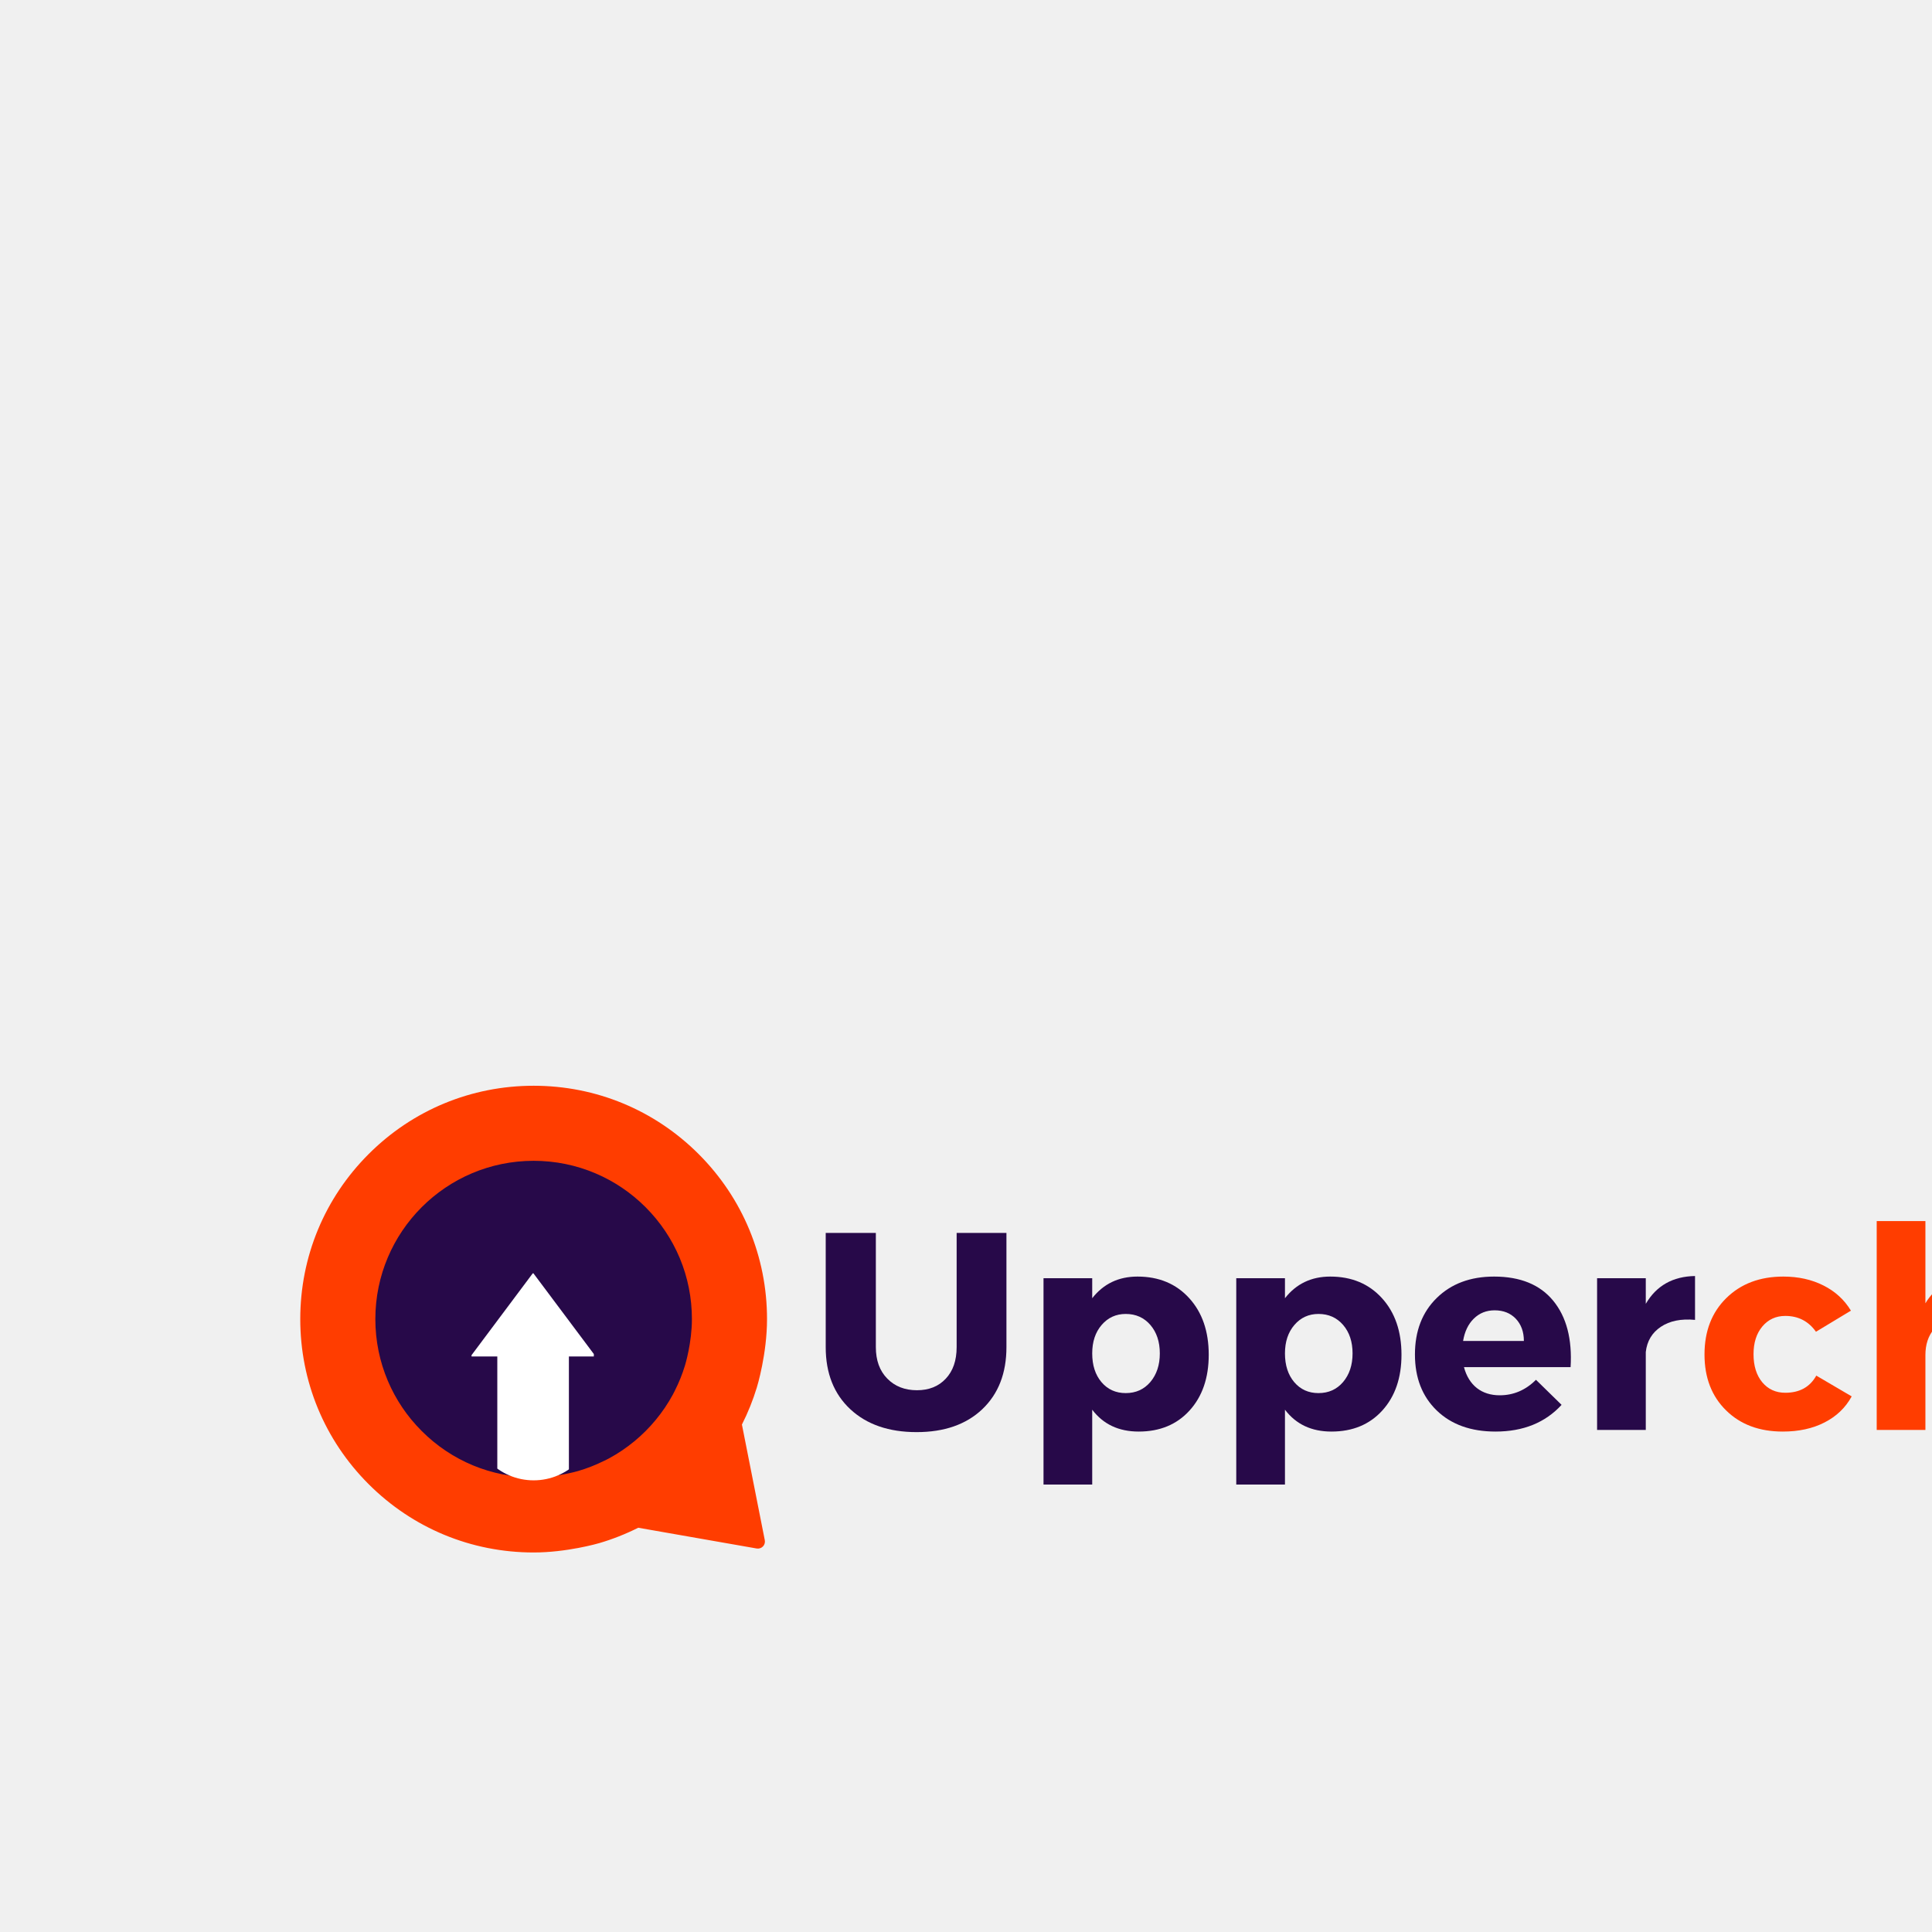
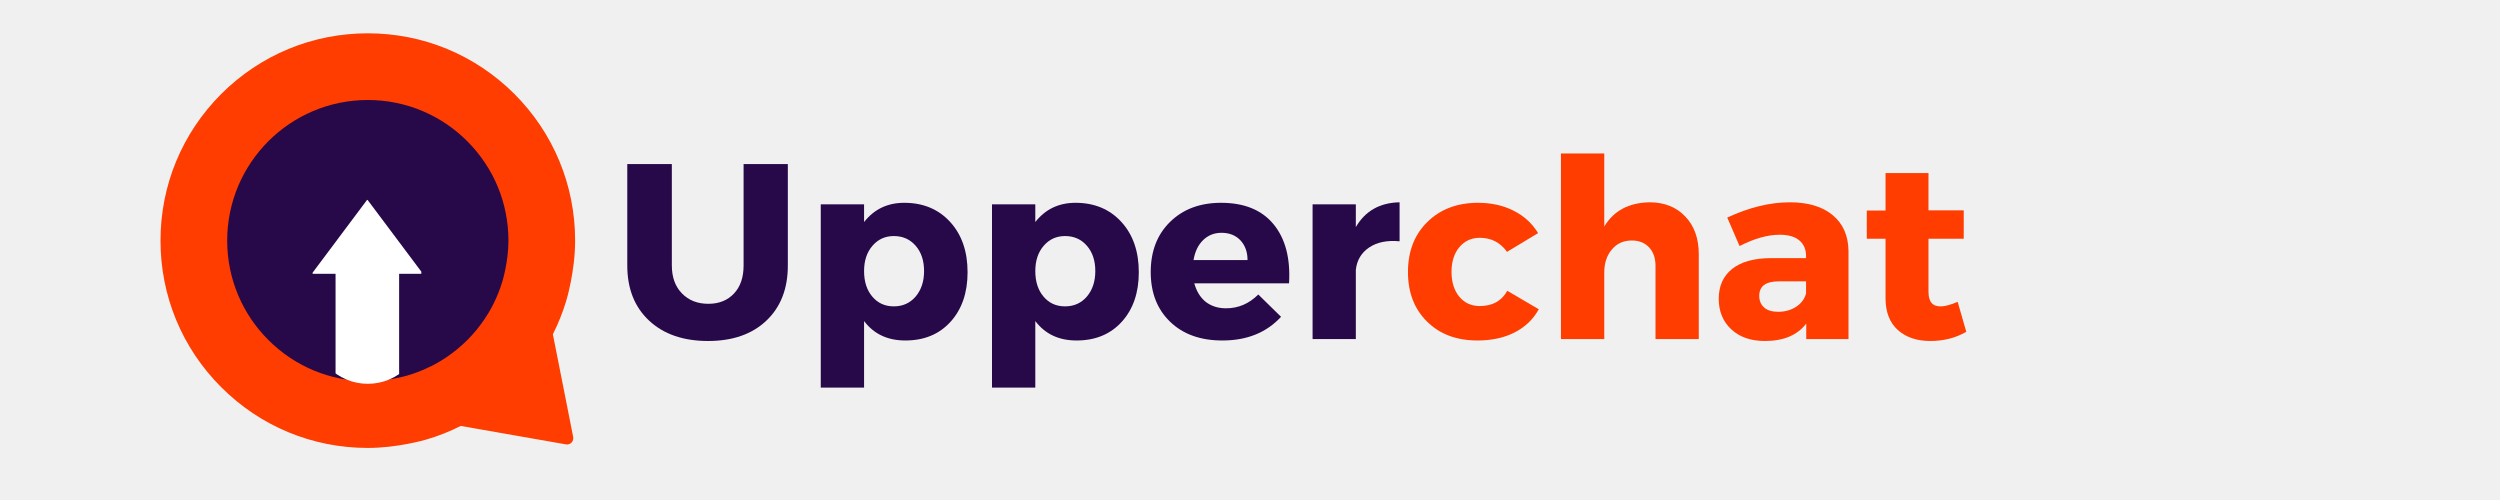
- <svg xmlns="http://www.w3.org/2000/svg" width="1800px" height="1800px" viewBox="0 0 1800 1800" version="1.1">
+ <svg xmlns="http://www.w3.org/2000/svg" width="500px" height="100px" viewBox="0 0 500 160" preserveAspectRatio="xMidYMid meet" version="1.0">
  <defs>
-     <clipPath id="clip1">
-       <path d="M 279.75 1011.57 L 715 1011.57 L 715 1447 L 279.75 1447 Z M 279.75 1011.57 " />
+     <g id="svg_1" />
+     <clipPath id="5fa381441b">
+       <path clip-rule="nonzero" d="m0.68,0.33l66.59,0l0,66.47l-66.59,0l0,-66.47zm0,0" id="svg_2" />
    </clipPath>
-     <clipPath id="clip2">
-       <path d="M 349.703 1081.496 L 644.508 1081.496 L 644.508 1376.328 L 349.703 1376.328 Z M 349.703 1081.496 " />
+     <clipPath id="870a31f73b">
+       <path clip-rule="nonzero" d="m11.35,11l44.98,0l0,44.98l-44.98,0l0,-44.98zm0,0" id="svg_3" />
    </clipPath>
-     <clipPath id="clip3">
-       <path d="M 349.703 1229 C 349.703 1310.445 415.734 1376.504 497.184 1376.504 C 578.652 1376.504 644.688 1310.445 644.688 1229 C 644.688 1147.555 578.652 1081.496 497.184 1081.496 C 415.734 1081.496 349.703 1147.555 349.703 1229 Z M 349.703 1229 " />
+     <clipPath id="74cfaafcae">
+       <path clip-rule="nonzero" d="m11.35,33.5c0,12.43 10.08,22.5 22.5,22.5c12.43,0 22.51,-10.07 22.51,-22.5c0,-12.43 -10.08,-22.5 -22.51,-22.5c-12.42,0 -22.5,10.07 -22.5,22.5zm0,0" id="svg_4" />
    </clipPath>
-     <clipPath id="clip4">
-       <path d="M 439.316 1186.344 L 553.254 1186.344 L 553.254 1379.195 L 439.316 1379.195 Z M 439.316 1186.344 " />
+     <clipPath id="72abdc2750">
+       <path clip-rule="nonzero" d="m25.02,26.99l17.39,0l0,29.42l-17.39,0l0,-29.42zm0,0" id="svg_5" />
    </clipPath>
-     <clipPath id="clip5">
-       <path d="M 497.184 1379.195 C 529.109 1379.195 555.023 1353.309 555.023 1321.355 L 555.023 1243.594 C 555.023 1211.641 529.109 1185.754 497.184 1185.754 C 465.227 1185.754 439.316 1211.641 439.316 1243.594 L 439.316 1321.355 C 439.316 1353.309 465.227 1379.195 497.184 1379.195 Z M 497.184 1379.195 " />
+     <clipPath id="9f431f0bdb">
+       <path clip-rule="nonzero" d="m33.85,56.41c4.87,0 8.83,-3.95 8.83,-8.82l0,-11.86c0,-4.88 -3.96,-8.83 -8.83,-8.83c-4.87,0 -8.83,3.95 -8.83,8.83l0,11.86c0,4.87 3.96,8.82 8.83,8.82zm0,0" id="svg_6" />
+     </clipPath>
+     <clipPath id="031c09aa49">
+       <path clip-rule="nonzero" d="m72,9l218.64,0l0,49l-218.64,0l0,-49zm0,0" id="svg_7" />
+     </clipPath>
+     <clipPath id="94280b9e2b">
+       <path clip-rule="nonzero" d="m34,18l24,0l0,30.68l-24,0l0,-30.68zm0,0" id="svg_8" />
+     </clipPath>
+     <clipPath id="8caa89db28">
+       <path clip-rule="nonzero" d="m61,18l25,0l0,30.68l-25,0l0,-30.68zm0,0" id="svg_9" />
+     </clipPath>
+     <clipPath id="51553d91e4">
+       <rect height="49" id="svg_10" width="219" x="0" y="0" />
+     </clipPath>
+     <clipPath id="d4337a12f5">
+       <rect height="67" id="svg_11" width="291" x="0" y="0" />
    </clipPath>
  </defs>
-   <g id="surface1">
-     <g clip-path="url(#clip1)" clip-rule="nonzero">
-       <path style=" stroke:none;fill-rule:nonzero;fill:rgb(100%,23.922%,0%);fill-opacity:1;" d="M 497.184 1446.406 C 439.113 1446.406 384.496 1423.797 343.43 1382.727 C 302.359 1341.66 279.75 1287.07 279.75 1229 C 279.75 1170.902 302.359 1116.316 343.43 1075.246 C 384.496 1034.18 439.113 1011.57 497.184 1011.57 C 555.254 1011.57 609.867 1034.18 650.934 1075.246 C 691.977 1116.316 714.613 1170.902 714.613 1229 C 714.613 1261.34 705.547 1291.348 705.113 1292.703 C 701.504 1304.559 696.844 1316.156 691.234 1327.219 L 712.539 1434.961 C 712.949 1437.086 712.309 1439.285 710.797 1440.824 C 709.262 1442.359 707.086 1443.078 704.961 1442.691 L 594.633 1423.359 C 582.957 1429.223 570.719 1434.062 558.195 1437.727 C 556.969 1438.082 528.008 1446.406 497.184 1446.406 Z M 497.184 1446.406 " />
-     </g>
-     <g clip-path="url(#clip2)" clip-rule="nonzero">
-       <g clip-path="url(#clip3)" clip-rule="nonzero">
-         <path style=" stroke:none;fill-rule:nonzero;fill:rgb(15.294%,3.529%,28.627%);fill-opacity:1;" d="M 497.156 1376.43 C 457.777 1376.43 420.727 1361.094 392.895 1333.234 C 365.039 1305.402 349.703 1268.355 349.703 1228.973 C 349.703 1189.57 365.039 1152.547 392.895 1124.688 C 420.727 1096.855 457.777 1081.496 497.156 1081.496 C 536.562 1081.496 573.586 1096.855 601.441 1124.688 C 629.273 1152.547 644.637 1189.57 644.637 1228.973 C 644.637 1250.918 638.465 1271.246 638.184 1272.168 C 635.727 1280.207 632.578 1288.094 628.762 1295.598 L 643.227 1368.672 C 643.508 1370.105 643.074 1371.59 642.023 1372.641 C 641 1373.688 639.516 1374.176 638.082 1373.918 L 563.266 1360.785 C 555.355 1364.777 547.031 1368.055 538.531 1370.539 C 537.715 1370.77 518.074 1376.43 497.156 1376.43 Z M 497.156 1376.43 " />
+   <g class="layer">
+     <g id="svg_12" transform="matrix(2, 0, 0, 2, -100, 10)">
+       <g clip-path="url(#d4337a12f5)" id="svg_13">
+         <g clip-path="url(#5fa381441b)" id="svg_14">
+           <path d="m33.85,66.67c-8.86,0 -17.19,-3.45 -23.46,-9.72c-6.26,-6.26 -9.71,-14.59 -9.71,-23.45c0,-8.86 3.45,-17.19 9.71,-23.46c6.27,-6.26 14.6,-9.71 23.46,-9.71c8.86,0 17.19,3.45 23.46,9.71c6.26,6.27 9.71,14.6 9.71,23.46c0,4.93 -1.38,9.51 -1.45,9.72c-0.55,1.81 -1.26,3.58 -2.11,5.26l3.25,16.44c0.06,0.33 -0.04,0.66 -0.27,0.9c-0.23,0.23 -0.56,0.34 -0.89,0.28l-16.83,-2.95c-1.78,0.9 -3.65,1.64 -5.56,2.19c-0.19,0.06 -4.61,1.33 -9.31,1.33zm0,0" fill="#ff3d00" fill-rule="nonzero" id="svg_15" />
+         </g>
+         <g clip-path="url(#870a31f73b)" id="svg_16">
+           <g clip-path="url(#74cfaafcae)" id="svg_17">
+             <path d="m33.85,55.99c-6.01,0 -11.66,-2.34 -15.91,-6.59c-4.25,-4.24 -6.59,-9.9 -6.59,-15.9c0,-6.02 2.34,-11.66 6.59,-15.91c4.25,-4.25 9.9,-6.59 15.91,-6.59c6.01,0 11.66,2.34 15.91,6.59c4.24,4.25 6.59,9.89 6.59,15.91c0,3.34 -0.94,6.45 -0.99,6.59c-0.37,1.22 -0.85,2.43 -1.43,3.57l2.2,11.15c0.05,0.22 -0.02,0.44 -0.18,0.6c-0.16,0.16 -0.38,0.24 -0.6,0.2l-11.42,-2c-1.2,0.6 -2.47,1.1 -3.77,1.48c-0.12,0.04 -3.12,0.9 -6.31,0.9zm0,0" fill="#270949" fill-rule="nonzero" id="svg_18" />
+           </g>
+         </g>
+         <g clip-path="url(#72abdc2750)" id="svg_19">
+           <g clip-path="url(#9f431f0bdb)" id="svg_20">
+             <path d="m42.67,38.81l-3.81,0l0,22.63l-10.17,0l0,-22.63l-3.81,0l8.89,-11.88l8.9,11.88zm0,0" fill="#ffffff" fill-rule="nonzero" id="svg_21" />
+           </g>
+         </g>
+         <g clip-path="url(#031c09aa49)" id="svg_22">
+           <g id="svg_23" transform="matrix(1, 0, 0, 1, 72, 9)">
+             <g clip-path="url(#51553d91e4)" id="svg_24">
+               <g fill="#270949" id="svg_25">
+                 <g id="svg_26" transform="translate(1.054435, 40.24788)">
+                   <g id="svg_27">
+                     <path d="m28,-28l0,16.23c0,3.72 -1.15,6.66 -3.44,8.83c-2.29,2.17 -5.4,3.25 -9.33,3.25c-3.94,0 -7.09,-1.08 -9.42,-3.25c-2.33,-2.17 -3.5,-5.11 -3.5,-8.83l0,-16.23l7.13,0l0,16.23c0,1.88 0.54,3.37 1.62,4.47c1.08,1.11 2.49,1.66 4.22,1.66c1.71,0 3.07,-0.55 4.1,-1.64c1.03,-1.1 1.54,-2.59 1.54,-4.49l0,-16.23l7.08,0zm0,0" id="svg_28" />
+                   </g>
+                 </g>
+               </g>
+               <g clip-path="url(#94280b9e2b)" id="svg_29">
+                 <g fill="#270949" id="svg_30">
+                   <g id="svg_31" transform="translate(31.37142, 40.24788)">
+                     <g id="svg_32">
+                       <path d="m16.31,-21.8c3.04,0 5.49,1.03 7.35,3.07c1.85,2.03 2.78,4.71 2.78,8.04c0,3.28 -0.91,5.92 -2.72,7.92c-1.81,2 -4.23,3 -7.24,3c-2.83,0 -5.03,-1.03 -6.6,-3.11l0,10.65l-6.93,0l0,-29.33l6.93,0l0,2.84c1.6,-2.05 3.75,-3.08 6.43,-3.08zm-1.67,16.57c1.44,0 2.6,-0.53 3.5,-1.58c0.9,-1.07 1.34,-2.42 1.34,-4.07c0,-1.65 -0.44,-3 -1.34,-4.04c-0.9,-1.04 -2.06,-1.56 -3.5,-1.56c-1.39,0 -2.53,0.52 -3.42,1.56c-0.9,1.04 -1.34,2.39 -1.34,4.04c0,1.68 0.43,3.04 1.31,4.08c0.88,1.05 2.03,1.57 3.45,1.57zm0,0" id="svg_33" />
+                     </g>
+                   </g>
+                 </g>
+               </g>
+               <g clip-path="url(#8caa89db28)" id="svg_34">
+                 <g fill="#270949" id="svg_35">
+                   <g id="svg_36" transform="translate(58.7687, 40.24788)">
+                     <g id="svg_37">
+                       <path d="m16.31,-21.8c3.04,0 5.49,1.03 7.35,3.07c1.85,2.03 2.78,4.71 2.78,8.04c0,3.28 -0.91,5.92 -2.72,7.92c-1.81,2 -4.23,3 -7.24,3c-2.83,0 -5.03,-1.03 -6.6,-3.11l0,10.65l-6.93,0l0,-29.33l6.93,0l0,2.84c1.6,-2.05 3.75,-3.08 6.43,-3.08zm-1.67,16.57c1.44,0 2.6,-0.53 3.5,-1.58c0.9,-1.07 1.34,-2.42 1.34,-4.07c0,-1.65 -0.44,-3 -1.34,-4.04c-0.9,-1.04 -2.06,-1.56 -3.5,-1.56c-1.39,0 -2.53,0.52 -3.42,1.56c-0.9,1.04 -1.34,2.39 -1.34,4.04c0,1.68 0.43,3.04 1.31,4.08c0.88,1.05 2.03,1.57 3.45,1.57zm0,0" id="svg_38" />
+                     </g>
+                   </g>
+                 </g>
+               </g>
+               <g fill="#270949" id="svg_39">
+                 <g id="svg_40" transform="translate(86.16598, 40.24788)">
+                   <g id="svg_41">
+                     <path d="m12.2,-21.8c3.73,0 6.53,1.15 8.41,3.44c1.88,2.29 2.71,5.44 2.47,9.44l-15.16,0c0.35,1.28 0.96,2.27 1.83,2.97c0.88,0.68 1.97,1.03 3.25,1.03c1.97,0 3.69,-0.74 5.16,-2.21l3.64,3.57c-2.33,2.53 -5.46,3.79 -9.39,3.79c-3.5,0 -6.29,-1 -8.36,-3c-2.07,-2 -3.1,-4.64 -3.1,-7.95c0,-3.33 1.03,-6.01 3.1,-8.03c2.07,-2.03 4.79,-3.05 8.15,-3.05zm-4.4,9.16l8.64,0c0,-1.3 -0.39,-2.35 -1.14,-3.16c-0.76,-0.8 -1.77,-1.2 -3.02,-1.2c-1.18,0 -2.17,0.4 -2.97,1.19c-0.79,0.78 -1.29,1.84 -1.51,3.17zm0,0" id="svg_42" />
+                   </g>
+                 </g>
+               </g>
+               <g fill="#270949" id="svg_43">
+                 <g id="svg_44" transform="translate(110.2436, 40.24788)">
+                   <g id="svg_45">
+                     <path d="m9.69,-21.56l0,3.64c1.51,-2.58 3.84,-3.9 7,-3.96l0,6.24c-1.98,-0.19 -3.6,0.14 -4.86,0.98c-1.25,0.84 -1.97,2.03 -2.14,3.58l0,11.08l-6.92,0l0,-21.56l6.92,0zm0,0" id="svg_46" />
+                   </g>
+                 </g>
+               </g>
+               <g fill="#ff3d00" id="svg_47">
+                 <g id="svg_48" transform="translate(127.324, 40.24788)">
+                   <g id="svg_49">
+                     <path d="m12.16,-21.8c2.13,0 4.03,0.42 5.7,1.27c1.66,0.83 2.97,2.03 3.91,3.58l-4.97,3c-1.07,-1.5 -2.52,-2.25 -4.36,-2.25c-1.34,0 -2.42,0.5 -3.27,1.5c-0.83,1 -1.25,2.31 -1.25,3.93c0,1.66 0.41,2.99 1.24,3.99c0.83,1 1.92,1.5 3.28,1.5c2.03,0 3.5,-0.81 4.4,-2.44l5.04,2.95c-0.88,1.61 -2.17,2.84 -3.86,3.71c-1.69,0.86 -3.67,1.29 -5.94,1.29c-3.34,0 -6.03,-1 -8.06,-3.01c-2.05,-2.01 -3.07,-4.66 -3.07,-7.94c0,-3.31 1.03,-5.98 3.1,-8.01c2.07,-2.04 4.77,-3.07 8.11,-3.07zm0,0" id="svg_50" />
+                   </g>
+                 </g>
+               </g>
+               <g fill="#ff3d00" id="svg_51">
+                 <g id="svg_52" transform="translate(149.8017, 40.24788)">
+                   <g id="svg_53">
+                     <path d="m17.13,-21.88c2.37,0 4.28,0.76 5.71,2.27c1.44,1.5 2.16,3.51 2.16,6.02l0,13.59l-6.92,0l0,-11.69c0,-1.25 -0.34,-2.24 -1.02,-2.97c-0.68,-0.73 -1.6,-1.11 -2.78,-1.11c-1.33,0 -2.4,0.49 -3.2,1.46c-0.81,0.96 -1.2,2.18 -1.2,3.67l0,10.64l-6.93,0l0,-29.69l6.93,0l0,11.69c1.51,-2.53 3.93,-3.82 7.25,-3.88zm0,0" id="svg_54" />
+                   </g>
+                 </g>
+               </g>
+               <g fill="#ff3d00" id="svg_55">
+                 <g id="svg_56" transform="translate(176.919, 40.24788)">
+                   <g id="svg_57">
+                     <path d="m12.44,-21.88c2.95,0 5.25,0.69 6.89,2.07c1.64,1.36 2.48,3.27 2.51,5.73l0,14.08l-6.76,0l0,-2.48c-1.42,1.86 -3.62,2.79 -6.6,2.79c-2.27,0 -4.07,-0.62 -5.4,-1.87c-1.34,-1.25 -2,-2.88 -2,-4.88c0,-2.05 0.71,-3.64 2.14,-4.78c1.42,-1.13 3.47,-1.71 6.14,-1.73l5.69,0l0,-0.33c0,-1.06 -0.36,-1.9 -1.07,-2.5c-0.71,-0.6 -1.75,-0.91 -3.14,-0.91c-1.95,0 -4.09,0.61 -6.43,1.81l-1.97,-4.56c3.5,-1.62 6.83,-2.44 10,-2.44zm-1.85,17.52c1.1,0 2.05,-0.27 2.88,-0.81c0.83,-0.55 1.36,-1.27 1.58,-2.14l0,-1.92l-4.36,0c-2.09,0 -3.13,0.77 -3.13,2.31c0,0.8 0.27,1.43 0.8,1.89c0.53,0.45 1.27,0.67 2.23,0.67zm0,0" id="svg_58" />
+                   </g>
+                 </g>
+               </g>
+               <g fill="#ff3d00" id="svg_59">
+                 <g id="svg_60" transform="translate(200.9166, 40.24788)">
+                   <g id="svg_61">
+                     <path d="m15.31,-5.95l1.38,4.79c-1.69,0.98 -3.61,1.47 -5.77,1.47c-2.13,0 -3.87,-0.58 -5.19,-1.76c-1.31,-1.19 -1.96,-2.88 -1.96,-5.07l0,-9.53l-3,0l0,-4.51l3,0l0,-6l6.87,0l0,5.97l5.64,0l0,4.54l-5.64,0l0,8.46c0,0.82 0.16,1.43 0.5,1.81c0.33,0.39 0.83,0.57 1.5,0.55c0.63,0 1.52,-0.24 2.67,-0.72zm0,0" id="svg_62" />
+                   </g>
+                 </g>
+               </g>
+             </g>
+           </g>
+         </g>
      </g>
    </g>
-     <g clip-path="url(#clip4)" clip-rule="nonzero">
-       <g clip-path="url(#clip5)" clip-rule="nonzero">
-         <path style=" stroke:none;fill-rule:nonzero;fill:rgb(100%,100%,100%);fill-opacity:1;" d="M 554.969 1263.797 L 530.031 1263.797 L 530.031 1412.121 L 463.332 1412.121 L 463.332 1263.797 L 438.395 1263.797 L 496.668 1185.906 Z M 554.969 1263.797 " />
-       </g>
-     </g>
-     <path style=" stroke:none;fill-rule:nonzero;fill:rgb(15.294%,3.529%,28.627%);fill-opacity:1;" d="M 937.676 1148.691 L 937.676 1255.102 C 937.676 1279.426 930.148 1298.707 915.141 1312.969 C 900.113 1327.18 879.73 1334.27 854 1334.27 C 828.113 1334.27 807.527 1327.18 792.242 1312.969 C 776.93 1298.707 769.301 1279.426 769.301 1255.102 L 769.301 1148.691 L 816.004 1148.691 L 816.004 1255.102 C 816.004 1267.391 819.535 1277.172 826.656 1284.395 C 833.746 1291.641 842.965 1295.25 854.309 1295.25 C 865.496 1295.25 874.434 1291.664 881.141 1284.496 C 887.898 1277.328 891.281 1267.547 891.281 1255.102 L 891.281 1148.691 Z M 937.676 1148.691 " />
-     <path style=" stroke:none;fill-rule:nonzero;fill:rgb(15.294%,3.529%,28.627%);fill-opacity:1;" d="M 1059.785 1189.352 C 1079.703 1189.352 1095.758 1196.059 1107.922 1209.426 C 1120.055 1222.738 1126.148 1240.328 1126.148 1262.168 C 1126.148 1283.676 1120.211 1300.984 1108.328 1314.094 C 1096.449 1327.203 1080.625 1333.758 1060.91 1333.758 C 1042.32 1333.758 1027.883 1326.973 1017.59 1313.379 L 1017.59 1383.125 L 972.219 1383.125 L 972.219 1190.887 L 1017.59 1190.887 L 1017.59 1209.527 C 1028.086 1196.086 1042.168 1189.352 1059.785 1189.352 Z M 1048.824 1297.914 C 1058.246 1297.914 1065.879 1294.48 1071.766 1287.57 C 1077.629 1280.605 1080.574 1271.746 1080.574 1260.941 C 1080.574 1250.082 1077.629 1241.25 1071.766 1234.414 C 1065.879 1227.602 1058.246 1224.172 1048.824 1224.172 C 1039.734 1224.172 1032.258 1227.602 1026.395 1234.414 C 1020.508 1241.25 1017.59 1250.082 1017.59 1260.941 C 1017.59 1271.949 1020.457 1280.859 1026.191 1287.672 C 1031.977 1294.508 1039.531 1297.914 1048.824 1297.914 Z M 1048.824 1297.914 " />
-     <path style=" stroke:none;fill-rule:nonzero;fill:rgb(15.294%,3.529%,28.627%);fill-opacity:1;" d="M 1239.363 1189.352 C 1259.285 1189.352 1275.34 1196.059 1287.5 1209.426 C 1299.637 1222.738 1305.73 1240.328 1305.73 1262.168 C 1305.73 1283.676 1299.789 1300.984 1287.91 1314.094 C 1276.031 1327.203 1260.207 1333.758 1240.492 1333.758 C 1221.902 1333.758 1207.461 1326.973 1197.168 1313.379 L 1197.168 1383.125 L 1151.797 1383.125 L 1151.797 1190.887 L 1197.168 1190.887 L 1197.168 1209.527 C 1207.668 1196.086 1221.75 1189.352 1239.363 1189.352 Z M 1228.406 1297.914 C 1237.828 1297.914 1245.457 1294.48 1251.348 1287.57 C 1257.211 1280.605 1260.156 1271.746 1260.156 1260.941 C 1260.156 1250.082 1257.211 1241.25 1251.348 1234.414 C 1245.457 1227.602 1237.828 1224.172 1228.406 1224.172 C 1219.316 1224.172 1211.84 1227.602 1205.977 1234.414 C 1200.086 1241.25 1197.168 1250.082 1197.168 1260.941 C 1197.168 1271.949 1200.035 1280.859 1205.773 1287.672 C 1211.559 1294.508 1219.113 1297.914 1228.406 1297.914 Z M 1228.406 1297.914 " />
-     <path style=" stroke:none;fill-rule:nonzero;fill:rgb(15.294%,3.529%,28.627%);fill-opacity:1;" d="M 1392.008 1189.352 C 1416.434 1189.352 1434.82 1196.879 1447.109 1211.883 C 1459.449 1226.914 1464.852 1247.523 1463.289 1273.742 L 1363.945 1273.742 C 1366.199 1282.141 1370.195 1288.645 1375.93 1293.203 C 1381.715 1297.707 1388.832 1299.961 1397.23 1299.961 C 1410.137 1299.961 1421.402 1295.148 1431.031 1285.52 L 1454.891 1308.871 C 1439.656 1325.461 1419.148 1333.758 1393.34 1333.758 C 1370.398 1333.758 1352.117 1327.203 1338.547 1314.094 C 1325.027 1300.984 1318.27 1283.625 1318.27 1261.965 C 1318.27 1240.125 1325.027 1222.586 1338.547 1209.32 C 1352.117 1196.008 1369.938 1189.352 1392.008 1189.352 Z M 1363.129 1249.367 L 1419.762 1249.367 C 1419.762 1240.84 1417.254 1233.953 1412.289 1228.68 C 1407.293 1223.43 1400.715 1220.793 1392.52 1220.793 C 1384.789 1220.793 1378.309 1223.406 1373.062 1228.578 C 1367.863 1233.695 1364.562 1240.637 1363.129 1249.367 Z M 1363.129 1249.367 " />
-     <path style=" stroke:none;fill-rule:nonzero;fill:rgb(15.294%,3.529%,28.627%);fill-opacity:1;" d="M 1533.34 1190.887 L 1533.34 1214.75 C 1543.223 1197.824 1558.535 1189.195 1579.223 1188.84 L 1579.223 1229.703 C 1566.242 1228.473 1555.617 1230.625 1547.371 1236.156 C 1539.18 1241.633 1534.492 1249.445 1533.34 1259.609 L 1533.34 1332.223 L 1487.969 1332.223 L 1487.969 1190.887 Z M 1533.34 1190.887 " />
-     <path style=" stroke:none;fill-rule:nonzero;fill:rgb(100%,23.922%,0%);fill-opacity:1;" d="M 1661.477 1189.352 C 1675.457 1189.352 1687.926 1192.117 1698.859 1197.648 C 1709.77 1203.125 1718.32 1210.934 1724.465 1221.102 L 1691.895 1240.766 C 1684.934 1230.934 1675.406 1226.016 1663.32 1226.016 C 1654.566 1226.016 1647.445 1229.293 1641.918 1235.848 C 1636.438 1242.402 1633.723 1251.004 1633.723 1261.656 C 1633.723 1272.512 1636.41 1281.219 1641.812 1287.773 C 1647.27 1294.328 1654.438 1297.605 1663.32 1297.605 C 1676.637 1297.605 1686.262 1292.281 1692.203 1281.629 L 1725.18 1300.984 C 1719.445 1311.508 1710.996 1319.598 1699.883 1325.258 C 1688.824 1330.941 1675.844 1333.758 1660.965 1333.758 C 1639.102 1333.758 1621.484 1327.18 1608.121 1313.992 C 1594.727 1300.832 1588.047 1283.473 1588.047 1261.965 C 1588.047 1240.25 1594.805 1222.738 1608.324 1209.426 C 1621.895 1196.059 1639.613 1189.352 1661.477 1189.352 Z M 1661.477 1189.352 " />
-     <path style=" stroke:none;fill-rule:nonzero;fill:rgb(100%,23.922%,0%);fill-opacity:1;" d="M 1841.383 1188.84 C 1856.949 1188.84 1869.441 1193.805 1878.867 1203.688 C 1888.289 1213.52 1893 1226.684 1893 1243.121 L 1893 1332.223 L 1847.629 1332.223 L 1847.629 1255.613 C 1847.629 1247.422 1845.402 1240.941 1840.973 1236.156 C 1836.516 1231.316 1830.449 1228.883 1822.742 1228.883 C 1813.984 1228.883 1806.996 1232.059 1801.746 1238.41 C 1796.473 1244.707 1793.859 1252.723 1793.859 1262.477 L 1793.859 1332.223 L 1748.488 1332.223 L 1748.488 1137.629 L 1793.859 1137.629 L 1793.859 1214.238 C 1803.82 1197.648 1819.668 1189.195 1841.383 1188.84 Z M 1841.383 1188.84 " />
-     <path style=" stroke:none;fill-rule:nonzero;fill:rgb(100%,23.922%,0%);fill-opacity:1;" d="M 1988.402 1188.84 C 2007.785 1188.84 2022.84 1193.344 2033.566 1202.359 C 2044.348 1211.32 2049.852 1223.84 2050.055 1239.945 L 2050.055 1332.223 L 2005.711 1332.223 L 2005.711 1315.938 C 1996.414 1328.176 1982 1334.27 1962.488 1334.27 C 1947.586 1334.27 1935.785 1330.172 1927.055 1321.98 C 1918.297 1313.785 1913.945 1303.137 1913.945 1290.027 C 1913.945 1276.586 1918.605 1266.137 1927.977 1258.688 C 1937.32 1251.262 1950.738 1247.473 1968.227 1247.32 L 2005.504 1247.32 L 2005.504 1245.168 C 2005.504 1238.203 2003.176 1232.75 1998.539 1228.781 C 1993.879 1224.84 1987.02 1222.84 1977.953 1222.84 C 1965.18 1222.84 1951.121 1226.809 1935.758 1234.723 L 1922.855 1204.816 C 1945.797 1194.164 1967.637 1188.84 1988.402 1188.84 Z M 1976.316 1303.648 C 1983.484 1303.648 1989.758 1301.883 1995.16 1298.32 C 2000.613 1294.711 2004.07 1290.027 2005.504 1284.293 L 2005.504 1271.695 L 1976.93 1271.695 C 1963.258 1271.695 1956.445 1276.762 1956.445 1286.852 C 1956.445 1292.125 1958.188 1296.25 1961.672 1299.242 C 1965.152 1302.188 1970.016 1303.648 1976.316 1303.648 Z M 1976.316 1303.648 " />
-     <path style=" stroke:none;fill-rule:nonzero;fill:rgb(100%,23.922%,0%);fill-opacity:1;" d="M 2164.543 1293.203 L 2173.555 1324.645 C 2162.492 1331.07 2149.895 1334.27 2135.762 1334.27 C 2121.758 1334.27 2110.414 1330.43 2101.762 1322.699 C 2093.156 1314.914 2088.855 1303.852 2088.855 1289.516 L 2088.855 1227.039 L 2069.191 1227.039 L 2069.191 1197.441 L 2088.855 1197.441 L 2088.855 1158.113 L 2133.918 1158.113 L 2133.918 1197.238 L 2170.891 1197.238 L 2170.891 1227.039 L 2133.918 1227.039 L 2133.918 1282.449 C 2133.918 1287.852 2134.996 1291.82 2137.195 1294.328 C 2139.375 1296.863 2142.648 1298.066 2147.027 1297.914 C 2151.176 1297.914 2157.016 1296.352 2164.543 1293.203 Z M 2164.543 1293.203 " />
  </g>
</svg>
